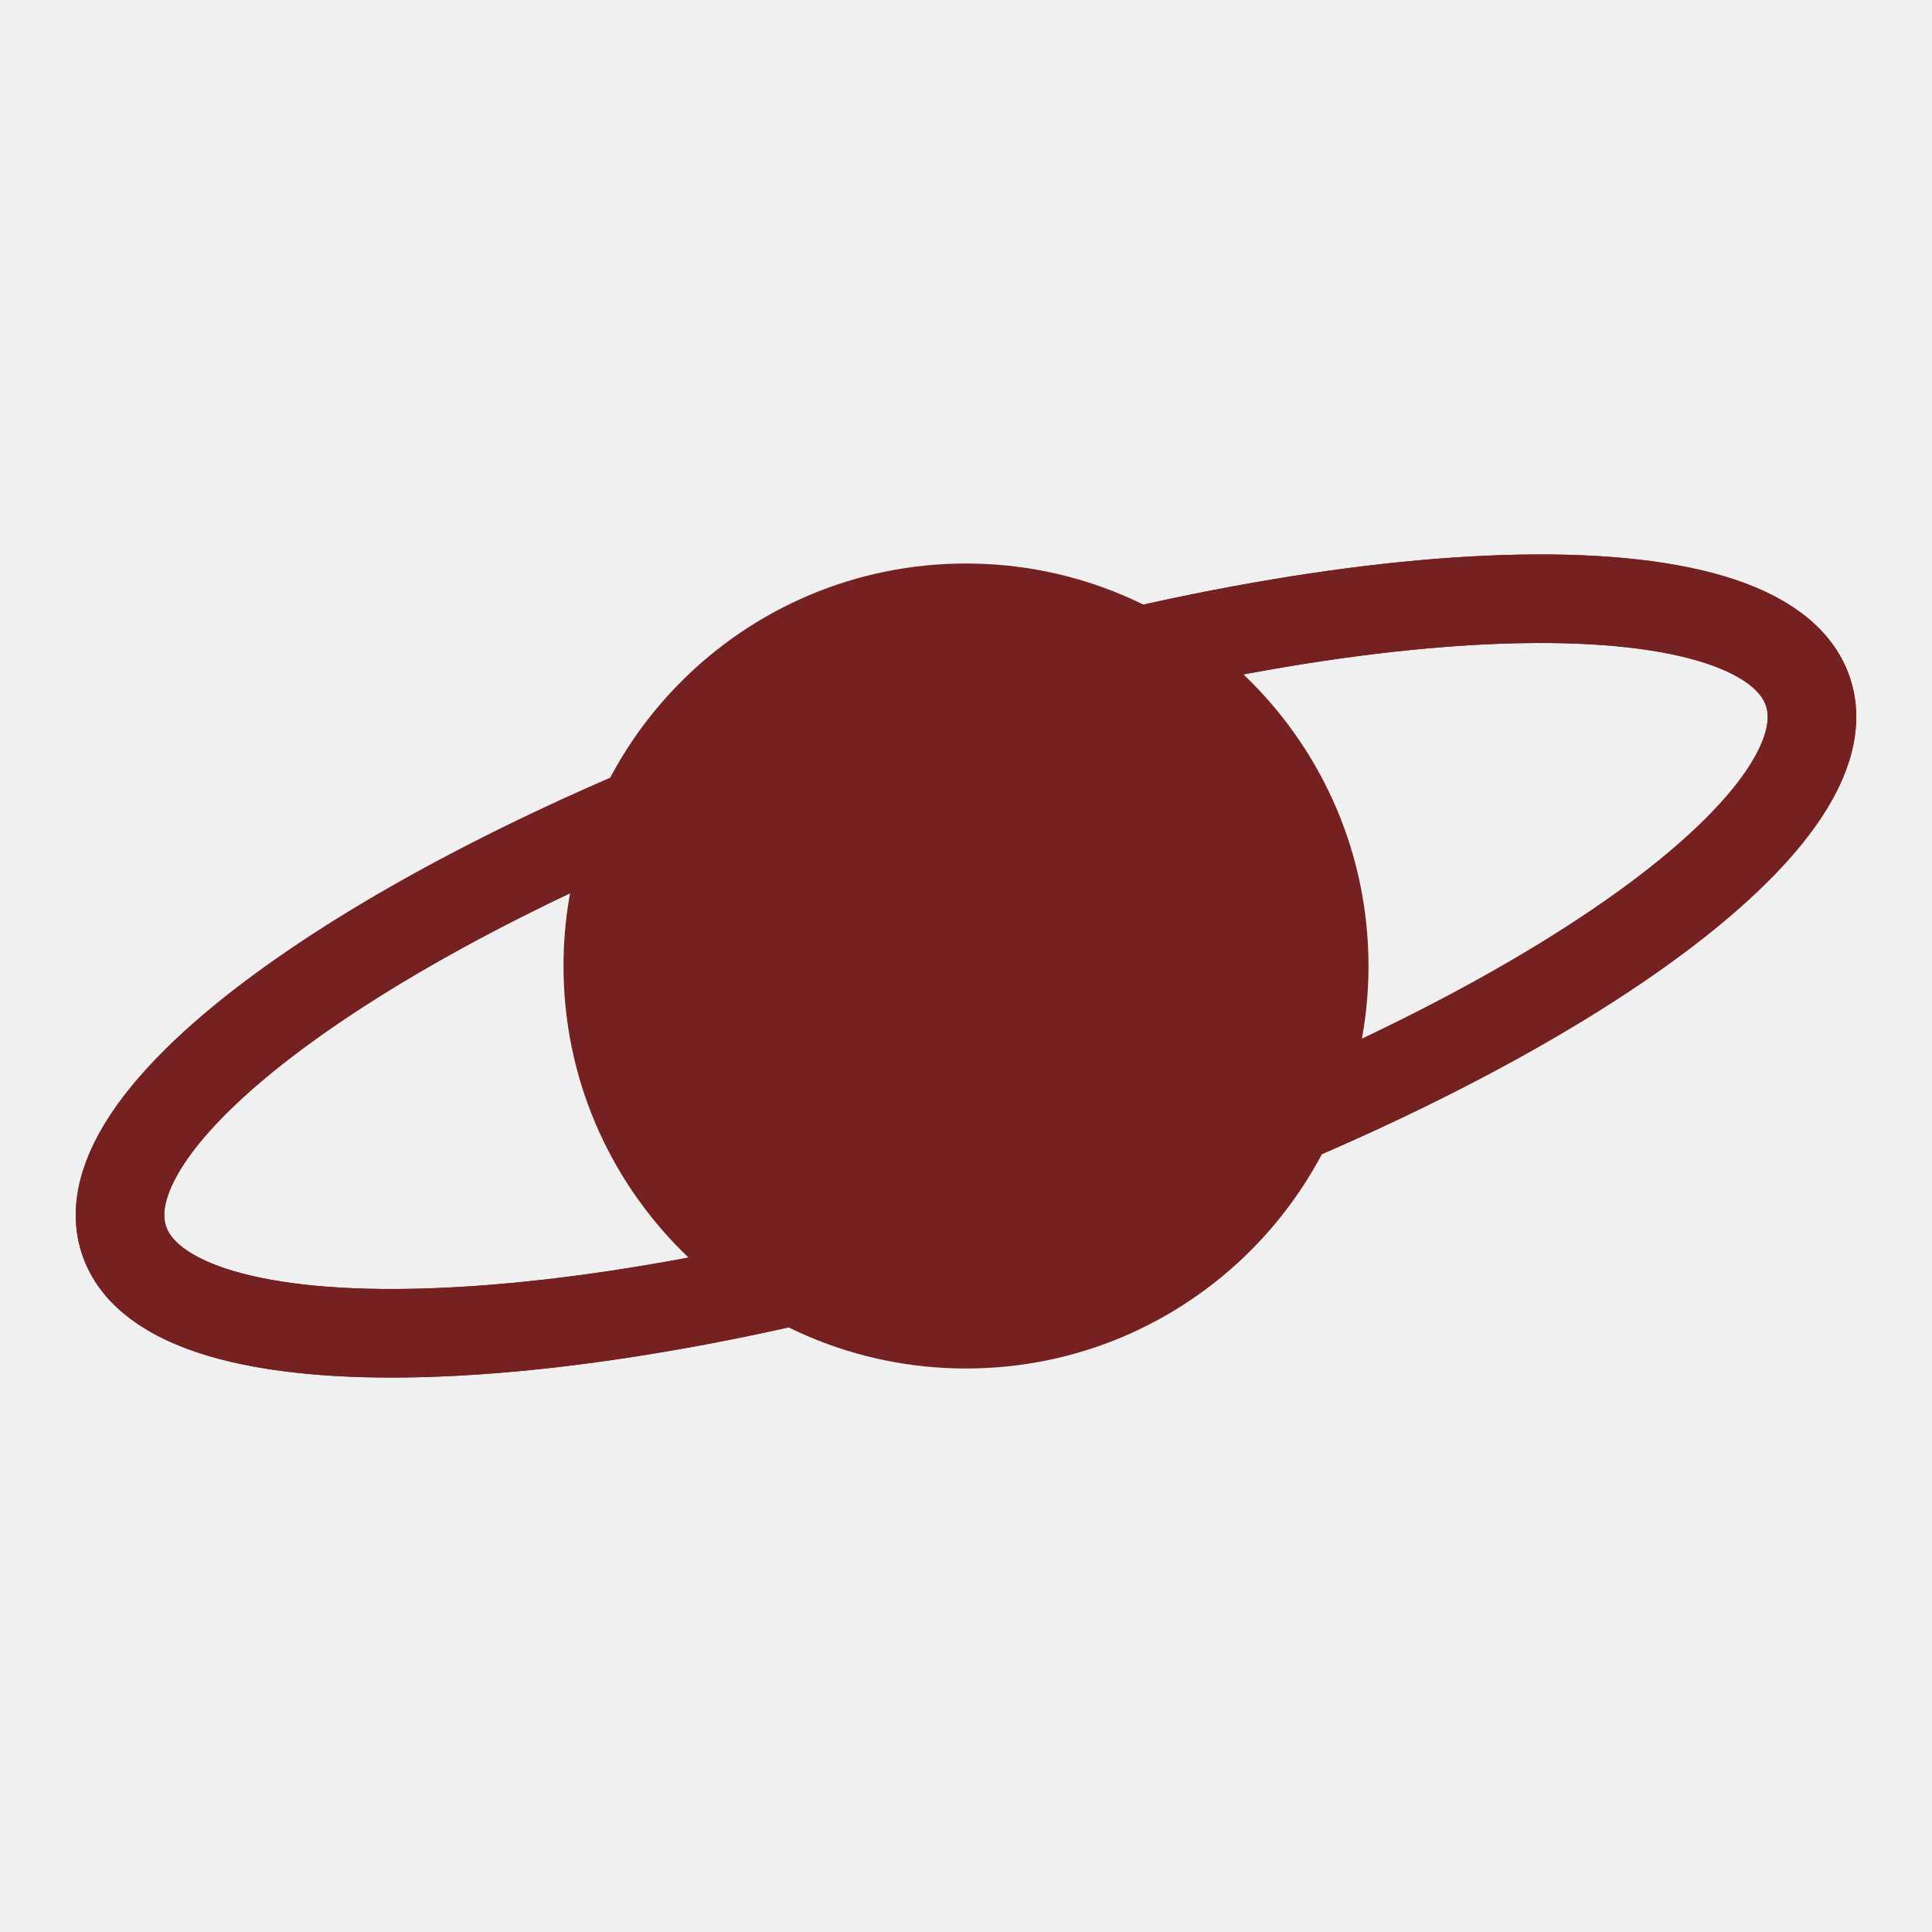
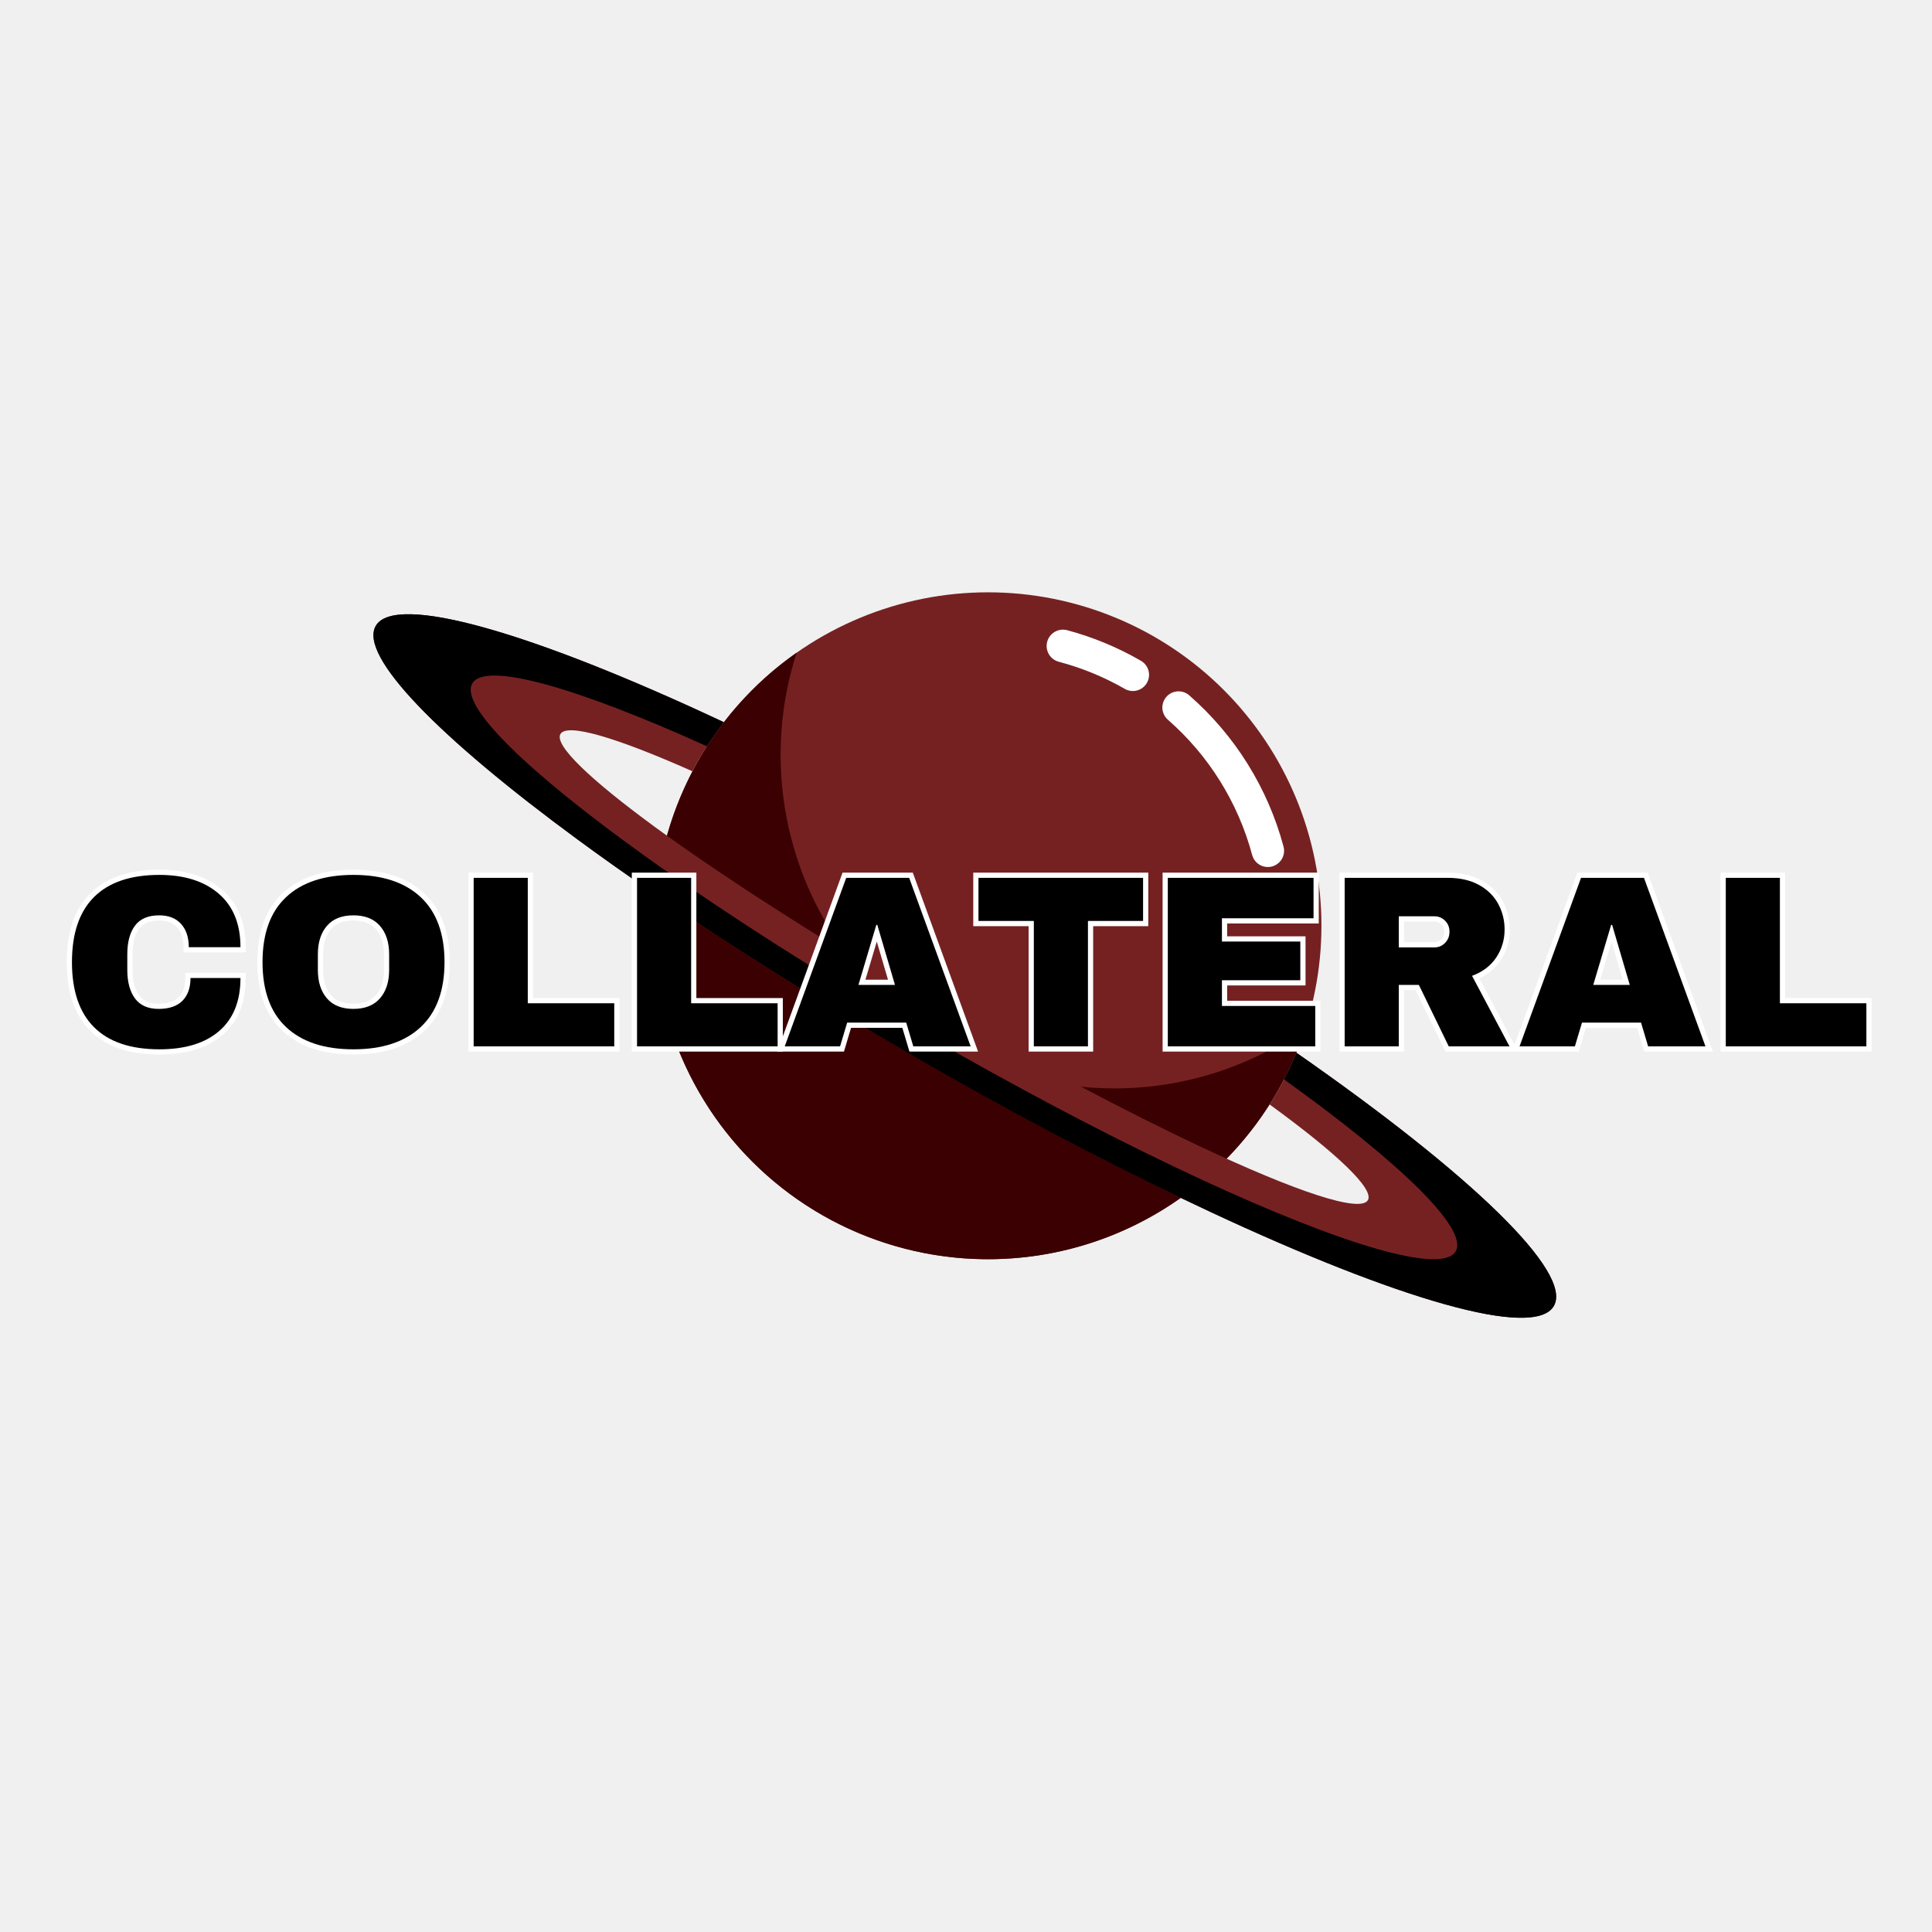
- <svg xmlns="http://www.w3.org/2000/svg" width="24" height="24" viewBox="0 0 24 24" fill="none">
-   <ellipse cx="12" cy="12" rx="11" ry="3.2" transform="rotate(-18 12 12)" stroke="#752122" stroke-width="1.1" fill="none" style="clip-path: polygon(0 0, 100% 0, 100% 50%, 0 50%);" />
-   <circle cx="12" cy="12" r="5" fill="#752122" />
-   <ellipse cx="12" cy="12" rx="11" ry="3.2" transform="rotate(-18 12 12)" stroke="#752122" stroke-width="1.1" fill="none" style="clip-path: polygon(0 50%, 100% 50%, 100% 100%, 0 100%);" />
+ <svg xmlns="http://www.w3.org/2000/svg" width="2000" zoomAndPan="magnify" viewBox="0 0 1500 1500" height="2000" preserveAspectRatio="xMidYMid meet" version="1.0">
+   <defs>
+     <g />
+     <clipPath id="e529104aa6">
+       <path d="M 508 459.336 L 1026 459.336 L 1026 978 L 508 978 Z M 508 459.336 " clip-rule="nonzero" />
+     </clipPath>
+     <clipPath id="eaea244186">
+       <rect x="0" width="1408" y="0" height="209" />
+     </clipPath>
+   </defs>
+   <g clip-path="url(#e529104aa6)">
+     <path fill="#752122" d="M 767.051 459.871 C 771.289 459.871 775.523 459.977 779.754 460.184 C 783.984 460.391 788.211 460.703 792.426 461.117 C 796.645 461.531 800.848 462.051 805.039 462.672 C 809.23 463.293 813.402 464.016 817.559 464.844 C 821.715 465.668 825.848 466.598 829.957 467.625 C 834.066 468.656 838.148 469.785 842.203 471.012 C 846.258 472.242 850.281 473.57 854.27 475 C 858.258 476.426 862.211 477.949 866.125 479.57 C 870.039 481.191 873.91 482.906 877.742 484.719 C 881.57 486.531 885.355 488.434 889.094 490.43 C 892.828 492.426 896.516 494.516 900.148 496.691 C 903.781 498.871 907.363 501.137 910.883 503.488 C 914.406 505.844 917.871 508.281 921.273 510.805 C 924.676 513.328 928.016 515.934 931.293 518.621 C 934.566 521.309 937.773 524.078 940.914 526.922 C 944.055 529.766 947.121 532.688 950.117 535.684 C 953.113 538.68 956.035 541.746 958.879 544.887 C 961.727 548.023 964.492 551.23 967.18 554.508 C 969.871 557.781 972.477 561.121 975 564.523 C 977.523 567.926 979.961 571.387 982.316 574.91 C 984.672 578.434 986.938 582.012 989.117 585.645 C 991.293 589.281 993.383 592.965 995.379 596.703 C 997.379 600.438 999.281 604.223 1001.094 608.051 C 1002.906 611.883 1004.621 615.754 1006.242 619.668 C 1007.867 623.582 1009.391 627.535 1010.816 631.523 C 1012.246 635.512 1013.574 639.535 1014.805 643.59 C 1016.035 647.641 1017.164 651.723 1018.195 655.836 C 1019.223 659.945 1020.152 664.078 1020.98 668.23 C 1021.805 672.387 1022.531 676.562 1023.152 680.75 C 1023.773 684.941 1024.293 689.145 1024.711 693.363 C 1025.125 697.578 1025.438 701.805 1025.645 706.035 C 1025.852 710.266 1025.957 714.5 1025.957 718.738 C 1025.957 722.977 1025.855 727.211 1025.645 731.441 C 1025.438 735.672 1025.129 739.898 1024.711 744.113 C 1024.297 748.328 1023.777 752.535 1023.156 756.727 C 1022.535 760.914 1021.812 765.09 1020.984 769.246 C 1020.16 773.398 1019.23 777.531 1018.203 781.645 C 1017.172 785.754 1016.043 789.836 1014.812 793.891 C 1013.586 797.945 1012.258 801.965 1010.828 805.957 C 1009.402 809.945 1007.879 813.898 1006.258 817.812 C 1004.637 821.727 1002.918 825.598 1001.109 829.43 C 999.297 833.258 997.391 837.043 995.395 840.777 C 993.398 844.516 991.312 848.199 989.133 851.836 C 986.953 855.469 984.688 859.047 982.336 862.57 C 979.98 866.094 977.543 869.555 975.02 872.961 C 972.496 876.363 969.891 879.703 967.203 882.977 C 964.516 886.254 961.746 889.461 958.902 892.598 C 956.059 895.738 953.137 898.809 950.141 901.805 C 947.145 904.801 944.078 907.719 940.938 910.566 C 937.801 913.41 934.594 916.176 931.316 918.867 C 928.043 921.555 924.703 924.16 921.301 926.684 C 917.898 929.207 914.434 931.648 910.91 934 C 907.391 936.355 903.812 938.621 900.176 940.801 C 896.543 942.977 892.859 945.066 889.121 947.062 C 885.383 949.059 881.602 950.965 877.77 952.777 C 873.941 954.59 870.07 956.305 866.156 957.926 C 862.242 959.547 858.289 961.07 854.301 962.5 C 850.309 963.926 846.289 965.258 842.234 966.484 C 838.18 967.715 834.098 968.848 829.988 969.875 C 825.879 970.906 821.746 971.832 817.59 972.66 C 813.434 973.488 809.262 974.211 805.07 974.832 C 800.879 975.453 796.676 975.973 792.457 976.391 C 788.242 976.805 784.02 977.117 779.785 977.324 C 775.555 977.531 771.32 977.637 767.082 977.637 C 762.848 977.637 758.613 977.531 754.379 977.324 C 750.148 977.117 745.926 976.805 741.707 976.391 C 737.492 975.977 733.289 975.457 729.098 974.836 C 724.906 974.215 720.734 973.488 716.578 972.664 C 712.422 971.836 708.289 970.91 704.18 969.879 C 700.07 968.852 695.988 967.719 691.934 966.492 C 687.879 965.262 683.855 963.934 679.867 962.504 C 675.879 961.078 671.926 959.555 668.012 957.934 C 664.098 956.312 660.227 954.594 656.395 952.785 C 652.562 950.973 648.781 949.066 645.043 947.07 C 641.309 945.074 637.621 942.984 633.988 940.809 C 630.355 938.629 626.777 936.363 623.254 934.008 C 619.73 931.656 616.266 929.219 612.863 926.691 C 609.461 924.168 606.121 921.562 602.848 918.875 C 599.57 916.188 596.363 913.422 593.223 910.574 C 590.086 907.73 587.016 904.809 584.02 901.812 C 581.023 898.82 578.105 895.75 575.258 892.613 C 572.414 889.473 569.648 886.266 566.961 882.988 C 564.27 879.715 561.664 876.375 559.141 872.973 C 556.617 869.57 554.18 866.105 551.824 862.586 C 549.473 859.062 547.203 855.484 545.027 851.848 C 542.848 848.215 540.762 844.527 538.762 840.793 C 536.766 837.055 534.863 833.273 533.051 829.441 C 531.238 825.613 529.523 821.742 527.902 817.824 C 526.277 813.91 524.754 809.961 523.328 805.973 C 521.898 801.98 520.57 797.961 519.34 793.906 C 518.113 789.852 516.98 785.77 515.953 781.66 C 514.922 777.551 513.996 773.418 513.168 769.262 C 512.34 765.105 511.617 760.934 510.996 756.742 C 510.375 752.551 509.855 748.348 509.441 744.129 C 509.023 739.914 508.715 735.688 508.504 731.457 C 508.297 727.227 508.195 722.992 508.195 718.754 C 508.195 714.52 508.297 710.285 508.504 706.051 C 508.715 701.82 509.023 697.598 509.441 693.383 C 509.855 689.164 510.375 684.961 510.996 680.77 C 511.617 676.582 512.34 672.406 513.168 668.254 C 513.992 664.098 514.922 659.965 515.949 655.855 C 516.98 651.746 518.109 647.664 519.34 643.609 C 520.57 639.555 521.898 635.535 523.324 631.543 C 524.754 627.555 526.277 623.605 527.898 619.691 C 529.52 615.777 531.234 611.902 533.047 608.074 C 534.855 604.246 536.762 600.461 538.758 596.727 C 540.754 592.988 542.844 589.305 545.02 585.668 C 547.199 582.035 549.465 578.457 551.816 574.934 C 554.172 571.414 556.609 567.949 559.133 564.547 C 561.656 561.145 564.262 557.805 566.949 554.531 C 569.637 551.254 572.402 548.047 575.25 544.91 C 578.094 541.77 581.016 538.703 584.008 535.707 C 587.004 532.711 590.074 529.789 593.211 526.945 C 596.352 524.098 599.559 521.332 602.832 518.645 C 606.105 515.957 609.445 513.352 612.848 510.828 C 616.25 508.305 619.715 505.863 623.234 503.512 C 626.758 501.156 630.336 498.891 633.969 496.711 C 637.602 494.535 641.289 492.445 645.023 490.449 C 648.762 488.453 652.543 486.547 656.375 484.734 C 660.203 482.926 664.074 481.207 667.988 479.586 C 671.902 477.965 675.855 476.441 679.844 475.012 C 683.832 473.586 687.852 472.258 691.906 471.027 C 695.961 469.797 700.043 468.664 704.152 467.637 C 708.262 466.605 712.395 465.68 716.551 464.852 C 720.703 464.023 724.879 463.301 729.066 462.68 C 733.258 462.055 737.461 461.535 741.68 461.121 C 745.895 460.707 750.117 460.395 754.348 460.188 C 758.582 459.977 762.816 459.871 767.051 459.871 Z M 767.051 459.871 " fill-opacity="1" fill-rule="nonzero" />
+   </g>
+   <path fill="#3b0001" d="M 1013.535 798.148 C 1011.965 803.012 1010.258 807.824 1008.402 812.59 C 1006.551 817.352 1004.559 822.059 1002.43 826.703 C 1000.297 831.352 998.031 835.93 995.629 840.441 C 993.227 844.953 990.691 849.387 988.027 853.75 C 985.363 858.109 982.57 862.391 979.652 866.586 C 976.734 870.781 973.691 874.887 970.531 878.902 C 967.371 882.922 964.094 886.84 960.699 890.66 C 957.305 894.484 953.801 898.203 950.188 901.816 C 946.574 905.43 942.855 908.934 939.035 912.328 C 935.211 915.723 931.293 919 927.277 922.164 C 923.262 925.324 919.156 928.367 914.961 931.285 C 910.766 934.203 906.484 936.996 902.125 939.66 C 897.766 942.328 893.328 944.863 888.816 947.266 C 884.305 949.668 879.727 951.934 875.082 954.066 C 870.438 956.199 865.73 958.191 860.969 960.043 C 856.203 961.898 851.391 963.609 846.523 965.176 C 841.66 966.742 836.754 968.168 831.805 969.445 C 826.855 970.723 821.871 971.852 816.855 972.832 C 811.84 973.816 806.801 974.648 801.734 975.332 C 796.668 976.016 791.59 976.547 786.492 976.93 C 781.395 977.312 776.289 977.547 771.18 977.625 C 766.07 977.707 760.961 977.637 755.855 977.414 C 750.746 977.191 745.652 976.82 740.566 976.297 C 735.484 975.773 730.418 975.098 725.375 974.273 C 720.332 973.449 715.316 972.477 710.328 971.355 C 705.34 970.238 700.391 968.969 695.48 967.555 C 690.566 966.141 685.703 964.582 680.883 962.883 C 676.062 961.18 671.297 959.336 666.586 957.352 C 661.879 955.367 657.23 953.246 652.645 950.984 C 648.059 948.727 643.547 946.332 639.105 943.805 C 634.66 941.277 630.297 938.621 626.012 935.836 C 621.727 933.051 617.527 930.141 613.414 927.109 C 609.301 924.074 605.277 920.922 601.352 917.648 C 597.426 914.375 593.602 910.992 589.875 907.492 C 586.148 903.992 582.527 900.387 579.016 896.676 C 575.504 892.961 572.105 889.148 568.816 885.234 C 565.531 881.32 562.363 877.309 559.312 873.207 C 556.266 869.105 553.34 864.918 550.539 860.641 C 547.738 856.367 545.062 852.012 542.52 847.578 C 539.977 843.145 537.566 838.641 535.293 834.062 C 533.016 829.488 530.875 824.848 528.875 820.145 C 526.871 815.441 525.012 810.684 523.293 805.871 C 521.57 801.059 519.996 796.195 518.562 791.289 C 517.133 786.383 515.848 781.441 514.707 776.457 C 513.566 771.473 512.578 766.461 511.734 761.422 C 510.895 756.379 510.199 751.316 509.656 746.234 C 509.113 741.152 508.723 736.059 508.484 730.953 C 508.242 725.848 508.152 720.738 508.215 715.629 C 508.273 710.516 508.488 705.414 508.852 700.316 C 509.215 695.215 509.73 690.133 510.395 685.066 C 511.062 679.996 511.875 674.953 512.84 669.934 C 513.801 664.914 514.914 659.93 516.172 654.973 C 517.434 650.02 518.836 645.109 520.387 640.238 C 521.938 635.367 523.629 630.547 525.465 625.777 C 527.301 621.008 529.277 616.293 531.391 611.641 C 533.504 606.988 535.754 602.402 538.141 597.879 C 540.527 593.359 543.047 588.914 545.695 584.543 C 548.344 580.172 551.121 575.883 554.023 571.68 C 556.93 567.473 559.953 563.355 563.102 559.328 C 566.25 555.301 569.512 551.367 572.891 547.535 C 576.273 543.699 579.762 539.969 583.363 536.344 C 586.965 532.715 590.672 529.199 594.48 525.789 C 598.289 522.383 602.195 519.09 606.199 515.914 C 610.203 512.738 614.301 509.684 618.484 506.75 C 616.93 511.582 615.523 516.457 614.254 521.375 C 612.988 526.289 611.867 531.238 610.891 536.223 C 609.918 541.207 609.09 546.211 608.406 551.242 C 607.727 556.273 607.191 561.32 606.809 566.383 C 606.426 571.445 606.188 576.516 606.102 581.594 C 606.016 586.668 606.078 591.742 606.293 596.816 C 606.504 601.891 606.863 606.949 607.375 612.004 C 607.883 617.055 608.543 622.086 609.348 627.098 C 610.152 632.113 611.105 637.098 612.203 642.055 C 613.305 647.012 614.547 651.93 615.934 656.812 C 617.324 661.699 618.855 666.535 620.527 671.332 C 622.199 676.125 624.012 680.863 625.961 685.551 C 627.914 690.238 630 694.863 632.227 699.43 C 634.449 703.992 636.805 708.488 639.293 712.914 C 641.777 717.34 644.395 721.691 647.137 725.961 C 649.883 730.234 652.75 734.422 655.738 738.523 C 658.727 742.629 661.836 746.641 665.062 750.562 C 668.285 754.484 671.625 758.305 675.074 762.031 C 678.527 765.754 682.082 769.375 685.746 772.891 C 689.41 776.406 693.172 779.809 697.035 783.105 C 700.898 786.398 704.855 789.574 708.906 792.637 C 712.957 795.699 717.094 798.637 721.316 801.457 C 725.539 804.273 729.844 806.965 734.227 809.531 C 738.605 812.098 743.059 814.531 747.582 816.832 C 752.109 819.137 756.695 821.305 761.348 823.34 C 766 825.371 770.711 827.266 775.473 829.023 C 780.234 830.781 785.047 832.395 789.906 833.871 C 794.766 835.344 799.66 836.672 804.598 837.859 C 809.535 839.043 814.504 840.086 819.5 840.977 C 824.5 841.871 829.52 842.617 834.559 843.215 C 839.602 843.816 844.656 844.266 849.727 844.566 C 854.793 844.867 859.867 845.02 864.945 845.023 C 871.543 845.035 878.133 844.793 884.711 844.297 C 891.293 843.805 897.844 843.055 904.367 842.059 C 910.887 841.059 917.363 839.812 923.789 838.316 C 930.215 836.82 936.578 835.078 942.871 833.094 C 949.164 831.109 955.371 828.883 961.492 826.422 C 967.613 823.961 973.633 821.266 979.547 818.34 C 985.461 815.414 991.254 812.266 996.93 808.898 C 1002.602 805.527 1008.137 801.941 1013.535 798.145 Z M 1013.535 798.148 " fill-opacity="1" fill-rule="nonzero" />
+   <path fill="#752122" d="M 508.023 641.738 C 458.23 605.203 430.148 578.52 435.125 569.895 C 440.098 561.27 477.516 572.102 537.598 598.809 C 544.652 585.398 552.82 572.707 562.102 560.73 C 411.992 490.281 306.551 460.289 291.727 485.945 C 278.324 509.199 341.004 572.836 448.305 651.688 C 518.828 703.512 608.633 761.953 708.781 819.711 C 790.746 867.027 869.551 908.145 939.41 940.781 C 1084.816 1008.758 1191.309 1040.023 1206.379 1014 C 1221.449 987.977 1142.105 911.723 1006.551 817.355 C 1000.777 831.344 993.836 844.723 985.723 857.496 C 1038.48 895.891 1067 923.141 1062.027 931.789 C 1056.145 941.934 1005.84 924.977 931.812 890.133 C 875.234 863.547 804.836 826.422 729.855 783.223 C 640.344 731.52 561.613 680.969 508.023 641.738 Z M 508.023 641.738 " fill-opacity="1" fill-rule="nonzero" />
+   <path fill="#000000" d="M 366.66 530.664 C 376.461 513.512 446.148 532.941 548.871 579.402 C 550.145 577.418 551.32 575.457 552.742 573.52 C 555.699 569.145 558.777 564.879 561.98 560.73 C 411.969 490.281 306.551 460.289 291.727 485.945 C 278.324 509.199 341.004 572.836 448.305 651.688 C 467.297 665.703 487.66 680.039 509.223 694.789 C 568.031 734.852 635.59 777.418 708.781 819.758 C 781.973 862.102 852.715 899.371 916.77 930.027 C 924.414 933.699 931.961 937.277 939.41 940.758 C 1084.816 1008.758 1191.309 1040.023 1206.379 1014 C 1221.449 987.977 1142.105 911.723 1006.551 817.355 C 1003.625 824.414 1000.418 831.309 996.922 838.039 C 1088.27 903.609 1140.121 954.332 1130.219 971.484 C 1119.707 989.691 1042.645 966.586 934.312 916.5 C 926.473 912.871 918.484 909.117 910.348 905.227 C 852.324 877.488 786.68 842.867 718.238 803.367 C 640.246 758.328 569.551 713.242 512.262 672.836 C 508.168 669.941 504.125 667.074 500.18 664.234 C 410.008 599.543 356.59 548.086 366.66 530.664 Z M 366.66 530.664 " fill-opacity="1" fill-rule="nonzero" />
+   <path fill="#ffffff" d="M 822.039 513.781 C 821.234 513.566 820.457 513.277 819.707 512.914 C 818.961 512.547 818.254 512.113 817.594 511.605 C 816.93 511.102 816.324 510.539 815.773 509.914 C 815.223 509.289 814.738 508.617 814.32 507.898 C 813.902 507.18 813.559 506.426 813.289 505.637 C 813.02 504.848 812.828 504.043 812.715 503.219 C 812.605 502.395 812.574 501.566 812.629 500.734 C 812.68 499.902 812.812 499.086 813.027 498.281 C 813.238 497.477 813.527 496.699 813.895 495.953 C 814.262 495.203 814.695 494.5 815.203 493.84 C 815.707 493.176 816.273 492.57 816.898 492.02 C 817.52 491.469 818.191 490.984 818.914 490.566 C 819.633 490.148 820.387 489.805 821.176 489.535 C 821.961 489.266 822.77 489.074 823.594 488.965 C 824.418 488.855 825.246 488.824 826.078 488.879 C 826.91 488.93 827.727 489.062 828.531 489.277 C 848.66 494.684 867.746 502.598 885.797 513.02 C 886.512 513.434 887.184 513.91 887.805 514.449 C 888.43 514.992 888.992 515.594 889.496 516.246 C 890.004 516.898 890.438 517.598 890.805 518.336 C 891.176 519.078 891.465 519.844 891.684 520.641 C 891.898 521.438 892.035 522.25 892.09 523.074 C 892.148 523.898 892.121 524.719 892.016 525.539 C 891.91 526.359 891.727 527.16 891.461 527.941 C 891.199 528.727 890.863 529.477 890.449 530.191 C 890.039 530.91 889.562 531.578 889.02 532.199 C 888.477 532.824 887.875 533.387 887.223 533.891 C 886.566 534.395 885.871 534.832 885.129 535.195 C 884.391 535.562 883.621 535.855 882.824 536.07 C 882.027 536.285 881.215 536.422 880.391 536.477 C 879.566 536.531 878.746 536.508 877.926 536.398 C 877.105 536.293 876.305 536.109 875.523 535.844 C 874.738 535.578 873.992 535.242 873.273 534.828 C 857.117 525.566 840.039 518.551 822.039 513.781 Z M 822.039 513.781 " fill-opacity="1" fill-rule="nonzero" />
+   <path fill="#ffffff" d="M 906.746 558.793 C 906.125 558.25 905.562 557.652 905.059 556.996 C 904.555 556.34 904.121 555.645 903.754 554.902 C 903.387 554.164 903.098 553.395 902.879 552.598 C 902.664 551.801 902.531 550.988 902.477 550.164 C 902.422 549.34 902.445 548.52 902.555 547.699 C 902.66 546.879 902.844 546.078 903.109 545.297 C 903.375 544.512 903.711 543.766 904.125 543.047 C 904.535 542.332 905.016 541.664 905.559 541.043 C 906.102 540.418 906.703 539.855 907.355 539.352 C 908.012 538.848 908.707 538.414 909.449 538.047 C 910.188 537.68 910.957 537.391 911.754 537.176 C 912.555 536.961 913.363 536.824 914.188 536.77 C 915.012 536.715 915.836 536.742 916.652 536.848 C 917.473 536.953 918.273 537.141 919.055 537.402 C 919.84 537.668 920.59 538.008 921.305 538.418 C 922.02 538.832 922.688 539.309 923.312 539.852 C 932.145 547.562 940.359 555.883 947.961 564.809 C 955.562 573.734 962.465 583.172 968.668 593.121 C 974.871 603.074 980.305 613.426 984.973 624.18 C 989.645 634.934 993.496 645.973 996.527 657.301 C 996.742 658.098 996.875 658.91 996.93 659.738 C 996.98 660.562 996.953 661.387 996.844 662.207 C 996.734 663.027 996.547 663.828 996.281 664.613 C 996.012 665.395 995.672 666.145 995.258 666.863 C 994.844 667.578 994.363 668.246 993.816 668.867 C 993.27 669.488 992.668 670.051 992.012 670.555 C 991.352 671.059 990.652 671.492 989.91 671.855 C 989.168 672.223 988.395 672.512 987.598 672.723 C 986.797 672.938 985.984 673.07 985.16 673.125 C 984.332 673.176 983.508 673.148 982.688 673.039 C 981.867 672.93 981.066 672.742 980.285 672.477 C 979.5 672.207 978.75 671.867 978.035 671.453 C 977.32 671.039 976.648 670.559 976.027 670.012 C 975.406 669.465 974.844 668.863 974.34 668.207 C 973.84 667.547 973.402 666.848 973.039 666.105 C 972.676 665.363 972.387 664.594 972.172 663.793 C 969.453 653.672 966.008 643.805 961.832 634.195 C 957.656 624.582 952.797 615.328 947.254 606.434 C 941.715 597.543 935.547 589.102 928.762 581.121 C 921.973 573.137 914.633 565.695 906.746 558.793 Z M 906.746 558.793 " fill-opacity="1" fill-rule="nonzero" />
+   <g transform="matrix(1, 0, 0, 1, 47, 645)">
+     <g clip-path="url(#eaea244186)">
+       <g fill="#ffffff" fill-opacity="1">
+         <g transform="translate(0.306295, 167.3994)">
+           <g>
+             <path d="M 76.449 -137.16 C 96.844 -137.16 113.062 -131.984 125.105 -121.637 C 137.324 -111.129 143.438 -96.258 143.438 -77.02 L 143.438 -72.977 L 95.227 -72.977 L 95.227 -77.02 C 95.227 -83.59 93.578 -88.711 90.273 -92.383 C 87.082 -95.926 82.41 -97.699 76.258 -97.699 C 69.109 -97.699 63.945 -95.574 60.758 -91.328 C 57.305 -86.723 55.578 -80.113 55.578 -71.504 L 55.578 -59.332 C 55.578 -50.84 57.309 -44.258 60.773 -39.586 C 63.957 -35.285 68.992 -33.137 75.879 -33.137 C 82.875 -33.137 88.07 -34.836 91.465 -38.23 C 94.859 -41.625 96.559 -46.566 96.559 -53.059 L 96.559 -57.098 L 143.438 -57.098 L 143.438 -53.059 C 143.438 -33.953 137.488 -19.242 125.594 -8.926 C 113.867 1.238 97.484 6.324 76.449 6.324 C 53.023 6.324 35.18 0.227 22.918 -11.969 C 10.648 -24.168 4.516 -41.984 4.516 -65.418 C 4.516 -88.852 10.648 -106.668 22.918 -118.867 C 35.18 -131.062 53.023 -137.16 76.449 -137.16 Z M 76.449 -129.078 C 55.246 -129.078 39.305 -123.766 28.617 -113.137 C 17.938 -102.52 12.598 -86.613 12.598 -65.418 C 12.598 -44.227 17.938 -28.32 28.617 -17.699 C 39.305 -7.074 55.246 -1.758 76.449 -1.758 C 95.473 -1.758 110.09 -6.184 120.297 -15.035 C 130.336 -23.738 135.352 -36.41 135.352 -53.059 L 139.395 -53.059 L 139.395 -49.016 L 100.602 -49.016 L 100.602 -53.059 L 104.641 -53.059 C 104.641 -44.336 102.156 -37.488 97.184 -32.516 C 92.211 -27.543 85.109 -25.055 75.879 -25.055 C 66.281 -25.055 59.082 -28.293 54.281 -34.773 C 49.758 -40.875 47.496 -49.062 47.496 -59.332 L 47.496 -71.504 C 47.496 -81.91 49.762 -90.137 54.293 -96.18 C 59.094 -102.582 66.418 -105.781 76.258 -105.781 C 84.812 -105.781 91.484 -103.117 96.281 -97.789 C 100.969 -92.582 103.309 -85.66 103.309 -77.02 L 99.27 -77.02 L 99.27 -81.059 L 139.395 -81.059 L 139.395 -77.02 L 135.352 -77.02 C 135.352 -93.785 130.18 -106.613 119.836 -115.508 C 109.309 -124.555 94.848 -129.078 76.449 -129.078 Z M 76.449 -129.078 " />
+           </g>
+         </g>
+       </g>
+       <g fill="#ffffff" fill-opacity="1">
+         <g transform="translate(148.2584, 167.3994)">
+           <g>
+             <path d="M 79.109 -137.16 C 102.742 -137.16 121.098 -131.027 134.172 -118.762 C 147.32 -106.426 153.895 -88.645 153.895 -65.418 C 153.895 -42.191 147.32 -24.41 134.172 -12.074 C 121.098 0.191 102.742 6.324 79.109 6.324 C 55.477 6.324 37.156 0.223 24.145 -11.98 C 11.059 -24.254 4.516 -42.066 4.516 -65.418 C 4.516 -88.773 11.059 -106.586 24.145 -118.855 C 37.156 -131.059 55.477 -137.16 79.109 -137.16 Z M 79.109 -129.078 C 57.609 -129.078 41.129 -123.707 29.672 -112.961 C 18.289 -102.285 12.598 -86.438 12.598 -65.418 C 12.598 -44.398 18.289 -28.551 29.672 -17.875 C 41.129 -7.133 57.609 -1.758 79.109 -1.758 C 100.613 -1.758 117.121 -7.164 128.641 -17.973 C 140.09 -28.711 145.812 -44.523 145.812 -65.418 C 145.812 -86.312 140.09 -102.129 128.641 -112.867 C 117.121 -123.672 100.613 -129.078 79.109 -129.078 Z M 79.109 -97.699 C 71.344 -97.699 65.52 -95.441 61.637 -90.926 C 57.598 -86.234 55.578 -79.758 55.578 -71.504 L 55.578 -59.332 C 55.578 -51.078 57.598 -44.602 61.637 -39.91 C 65.52 -35.395 71.344 -33.137 79.109 -33.137 C 86.887 -33.137 92.75 -35.402 96.699 -39.93 C 100.789 -44.621 102.836 -51.086 102.836 -59.332 L 102.836 -71.504 C 102.836 -79.75 100.789 -86.219 96.699 -90.906 C 92.75 -95.434 86.887 -97.699 79.109 -97.699 Z M 79.109 -105.781 C 89.336 -105.781 97.23 -102.594 102.789 -96.219 C 108.207 -90.008 110.918 -81.77 110.918 -71.504 L 110.918 -59.332 C 110.918 -49.066 108.207 -40.828 102.789 -34.617 C 97.23 -28.242 89.336 -25.055 79.109 -25.055 C 68.875 -25.055 61.008 -28.25 55.508 -34.637 C 50.168 -40.848 47.496 -49.078 47.496 -59.332 L 47.496 -71.504 C 47.496 -81.758 50.168 -89.988 55.508 -96.199 C 61.008 -102.59 68.875 -105.781 79.109 -105.781 Z M 79.109 -105.781 " />
+           </g>
+         </g>
+       </g>
+       <g fill="#ffffff" fill-opacity="1">
+         <g transform="translate(306.6698, 167.3994)">
+           <g>
+             <path d="M 14.074 -134.879 L 60.141 -134.879 L 60.141 -33.469 L 56.102 -33.469 L 56.102 -37.512 L 127.27 -37.512 L 127.27 4.043 L 10.031 4.043 L 10.031 -134.879 Z M 14.074 -126.797 L 14.074 -130.836 L 18.113 -130.836 L 18.113 0 L 14.074 0 L 14.074 -4.043 L 123.23 -4.043 L 123.23 0 L 119.188 0 L 119.188 -33.469 L 123.23 -33.469 L 123.23 -29.43 L 52.059 -29.43 L 52.059 -130.836 L 56.102 -130.836 L 56.102 -126.797 Z M 14.074 -126.797 " />
+           </g>
+         </g>
+       </g>
+       <g fill="#ffffff" fill-opacity="1">
+         <g transform="translate(433.513, 167.3994)">
+           <g>
+             <path d="M 14.074 -134.879 L 60.141 -134.879 L 60.141 -33.469 L 56.102 -33.469 L 56.102 -37.512 L 127.27 -37.512 L 127.27 4.043 L 10.031 4.043 L 10.031 -134.879 Z M 14.074 -126.797 L 14.074 -130.836 L 18.113 -130.836 L 18.113 0 L 14.074 0 L 14.074 -4.043 L 123.23 -4.043 L 123.23 0 L 119.188 0 L 119.188 -33.469 L 123.23 -33.469 L 123.23 -29.43 L 52.059 -29.43 L 52.059 -130.836 L 56.102 -130.836 L 56.102 -126.797 Z M 14.074 -126.797 " />
+           </g>
+         </g>
+       </g>
+       <g fill="#ffffff" fill-opacity="1">
+         <g transform="translate(560.3561, 167.3994)">
+           <g>
+             <path d="M 97.867 1.156 L 92.355 -17.289 L 96.227 -18.445 L 96.227 -14.406 L 50.395 -14.406 L 50.395 -18.445 L 54.266 -17.289 L 47.891 4.043 L -3.875 4.043 L 46.809 -134.879 L 101.336 -134.879 L 152.016 4.043 L 98.73 4.043 Z M 105.613 -1.156 L 101.742 0 L 101.742 -4.043 L 146.242 -4.043 L 146.242 0 L 142.445 1.387 L 94.711 -129.453 L 98.508 -130.836 L 98.508 -126.797 L 49.633 -126.797 L 49.633 -130.836 L 53.43 -129.453 L 5.699 1.387 L 1.902 0 L 1.902 -4.043 L 44.879 -4.043 L 44.879 0 L 41.008 -1.156 L 47.387 -22.488 L 99.234 -22.488 Z M 59.145 -51.773 L 87.477 -51.773 L 87.477 -47.734 L 83.602 -46.594 L 69.91 -93.184 L 73.785 -94.324 L 73.785 -90.281 L 73.023 -90.281 L 73.023 -94.324 L 76.898 -93.172 L 63.016 -46.578 L 59.145 -47.734 Z M 53.723 -43.691 L 70.012 -98.367 L 76.809 -98.367 L 92.879 -43.691 Z M 53.723 -43.691 " />
+           </g>
+         </g>
+       </g>
+       <g fill="#ffffff" fill-opacity="1">
+         <g transform="translate(708.3083, 167.3994)">
+           <g>
+             <path d="M 93.422 -97.367 L 93.422 4.043 L 43.312 4.043 L 43.312 -97.367 L 47.352 -97.367 L 47.352 -93.324 L 0.332 -93.324 L 0.332 -134.879 L 136.211 -134.879 L 136.211 -93.324 L 89.379 -93.324 L 89.379 -97.367 Z M 85.34 -101.41 L 132.168 -101.41 L 132.168 -97.367 L 128.125 -97.367 L 128.125 -130.836 L 132.168 -130.836 L 132.168 -126.797 L 4.375 -126.797 L 4.375 -130.836 L 8.414 -130.836 L 8.414 -97.367 L 4.375 -97.367 L 4.375 -101.41 L 51.395 -101.41 L 51.395 0 L 47.352 0 L 47.352 -4.043 L 89.379 -4.043 L 89.379 0 L 85.34 0 Z M 85.34 -101.41 " />
+           </g>
+         </g>
+       </g>
+       <g fill="#ffffff" fill-opacity="1">
+         <g transform="translate(845.6108, 167.3994)">
+           <g>
+             <path d="M 14.074 -134.879 L 131.266 -134.879 L 131.266 -95.418 L 56.102 -95.418 L 56.102 -99.457 L 60.141 -99.457 L 60.141 -81.395 L 56.102 -81.395 L 56.102 -85.434 L 120.996 -85.434 L 120.996 -47.305 L 56.102 -47.305 L 56.102 -51.348 L 60.141 -51.348 L 60.141 -31.379 L 56.102 -31.379 L 56.102 -35.418 L 132.598 -35.418 L 132.598 4.043 L 10.031 4.043 L 10.031 -134.879 Z M 14.074 -126.797 L 14.074 -130.836 L 18.113 -130.836 L 18.113 0 L 14.074 0 L 14.074 -4.043 L 128.555 -4.043 L 128.555 0 L 124.512 0 L 124.512 -31.379 L 128.555 -31.379 L 128.555 -27.336 L 52.059 -27.336 L 52.059 -55.387 L 116.953 -55.387 L 116.953 -51.348 L 112.914 -51.348 L 112.914 -81.395 L 116.953 -81.395 L 116.953 -77.352 L 52.059 -77.352 L 52.059 -103.5 L 127.223 -103.5 L 127.223 -99.457 L 123.184 -99.457 L 123.184 -130.836 L 127.223 -130.836 L 127.223 -126.797 Z M 14.074 -126.797 " />
+           </g>
+         </g>
+       </g>
+       <g fill="#ffffff" fill-opacity="1">
+         <g transform="translate(982.9134, 167.3994)">
+           <g>
+             <path d="M 142.293 -90.711 C 142.293 -81.906 139.914 -73.934 135.148 -66.789 C 130.352 -59.594 123.422 -54.324 114.359 -50.977 L 112.961 -54.77 L 116.531 -56.664 L 148.781 4.043 L 92.367 4.043 L 68.059 -45.965 L 71.695 -47.734 L 71.695 -43.691 L 56.102 -43.691 L 56.102 -47.734 L 60.141 -47.734 L 60.141 4.043 L 10.031 4.043 L 10.031 -134.879 L 94.133 -134.879 C 104.199 -134.879 112.863 -132.91 120.117 -128.969 C 127.473 -124.977 133.02 -119.559 136.762 -112.711 C 140.449 -105.961 142.293 -98.625 142.293 -90.711 Z M 134.211 -90.711 C 134.211 -97.25 132.699 -103.293 129.668 -108.836 C 126.688 -114.289 122.219 -118.633 116.262 -121.867 C 110.207 -125.152 102.832 -126.797 94.133 -126.797 L 14.074 -126.797 L 14.074 -130.836 L 18.113 -130.836 L 18.113 0 L 14.074 0 L 14.074 -4.043 L 56.102 -4.043 L 56.102 0 L 52.059 0 L 52.059 -51.773 L 74.223 -51.773 L 98.531 -1.766 L 94.895 0 L 94.895 -4.043 L 142.059 -4.043 L 142.059 0 L 138.488 1.895 L 107.223 -56.957 L 111.562 -58.559 C 118.98 -61.301 124.602 -65.535 128.426 -71.273 C 132.281 -77.059 134.211 -83.539 134.211 -90.711 Z M 91.426 -89 C 91.426 -91.305 90.676 -93.207 89.184 -94.699 C 87.691 -96.191 85.855 -96.938 83.676 -96.938 L 56.102 -96.938 L 56.102 -100.98 L 60.141 -100.98 L 60.141 -76.828 L 56.102 -76.828 L 56.102 -80.871 L 83.676 -80.871 C 85.832 -80.871 87.656 -81.637 89.145 -83.164 C 90.664 -84.727 91.426 -86.672 91.426 -89 Z M 99.508 -89 C 99.508 -84.48 97.984 -80.66 94.938 -77.527 C 91.863 -74.367 88.109 -72.789 83.676 -72.789 L 52.059 -72.789 L 52.059 -105.02 L 83.676 -105.02 C 88.086 -105.02 91.828 -103.484 94.898 -100.414 C 97.973 -97.344 99.508 -93.539 99.508 -89 Z M 99.508 -89 " />
+           </g>
+         </g>
+       </g>
+       <g fill="#ffffff" fill-opacity="1">
+         <g transform="translate(1130.865, 167.3994)">
+           <g>
+             <path d="M 97.867 1.156 L 92.355 -17.289 L 96.227 -18.445 L 96.227 -14.406 L 50.395 -14.406 L 50.395 -18.445 L 54.266 -17.289 L 47.891 4.043 L -3.875 4.043 L 46.809 -134.879 L 101.336 -134.879 L 152.016 4.043 L 98.73 4.043 Z M 105.613 -1.156 L 101.742 0 L 101.742 -4.043 L 146.242 -4.043 L 146.242 0 L 142.445 1.387 L 94.711 -129.453 L 98.508 -130.836 L 98.508 -126.797 L 49.633 -126.797 L 49.633 -130.836 L 53.43 -129.453 L 5.699 1.387 L 1.902 0 L 1.902 -4.043 L 44.879 -4.043 L 44.879 0 L 41.008 -1.156 L 47.387 -22.488 L 99.234 -22.488 Z M 59.145 -51.773 L 87.477 -51.773 L 87.477 -47.734 L 83.602 -46.594 L 69.91 -93.184 L 73.785 -94.324 L 73.785 -90.281 L 73.023 -90.281 L 73.023 -94.324 L 76.898 -93.172 L 63.016 -46.578 L 59.145 -47.734 Z M 53.723 -43.691 L 70.012 -98.367 L 76.809 -98.367 L 92.879 -43.691 Z M 53.723 -43.691 " />
+           </g>
+         </g>
+       </g>
+       <g fill="#ffffff" fill-opacity="1">
+         <g transform="translate(1278.818, 167.3994)">
+           <g>
+             <path d="M 14.074 -134.879 L 60.141 -134.879 L 60.141 -33.469 L 56.102 -33.469 L 56.102 -37.512 L 127.27 -37.512 L 127.27 4.043 L 10.031 4.043 L 10.031 -134.879 Z M 14.074 -126.797 L 14.074 -130.836 L 18.113 -130.836 L 18.113 0 L 14.074 0 L 14.074 -4.043 L 123.23 -4.043 L 123.23 0 L 119.188 0 L 119.188 -33.469 L 123.23 -33.469 L 123.23 -29.43 L 52.059 -29.43 L 52.059 -130.836 L 56.102 -130.836 L 56.102 -126.797 Z M 14.074 -126.797 " />
+           </g>
+         </g>
+       </g>
+       <g fill="#000000" fill-opacity="1">
+         <g transform="translate(0.306295, 167.3994)">
+           <g>
+             <path d="M 76.453 -133.125 C 95.848 -133.125 111.188 -128.273 122.469 -118.578 C 133.75 -108.879 139.391 -95.023 139.391 -77.016 L 99.266 -77.016 C 99.266 -84.629 97.266 -90.648 93.266 -95.078 C 89.273 -99.516 83.609 -101.734 76.266 -101.734 C 67.766 -101.734 61.516 -99.07 57.516 -93.75 C 53.523 -88.426 51.531 -81.008 51.531 -71.5 L 51.531 -59.328 C 51.531 -49.953 53.523 -42.566 57.516 -37.172 C 61.516 -31.785 67.633 -29.094 75.875 -29.094 C 83.988 -29.094 90.133 -31.18 94.312 -35.359 C 98.5 -39.547 100.594 -45.445 100.594 -53.062 L 139.391 -53.062 C 139.391 -35.188 133.906 -21.492 122.938 -11.984 C 111.977 -2.473 96.484 2.281 76.453 2.281 C 54.141 2.281 37.242 -3.422 25.766 -14.828 C 14.297 -26.242 8.562 -43.109 8.562 -65.422 C 8.562 -87.734 14.297 -104.594 25.766 -116 C 37.242 -127.414 54.141 -133.125 76.453 -133.125 Z M 76.453 -133.125 " />
+           </g>
+         </g>
+       </g>
+       <g fill="#000000" fill-opacity="1">
+         <g transform="translate(148.2584, 167.3994)">
+           <g>
+             <path d="M 79.109 -133.125 C 101.68 -133.125 119.113 -127.352 131.406 -115.812 C 143.707 -104.281 149.859 -87.484 149.859 -65.422 C 149.859 -43.359 143.707 -26.555 131.406 -15.016 C 119.113 -3.484 101.68 2.281 79.109 2.281 C 56.547 2.281 39.145 -3.453 26.906 -14.922 C 14.676 -26.398 8.562 -43.234 8.562 -65.422 C 8.562 -87.609 14.676 -104.438 26.906 -115.906 C 39.145 -127.383 56.547 -133.125 79.109 -133.125 Z M 79.109 -101.734 C 70.109 -101.734 63.258 -99.008 58.562 -93.562 C 53.875 -88.113 51.531 -80.758 51.531 -71.5 L 51.531 -59.328 C 51.531 -50.078 53.875 -42.723 58.562 -37.266 C 63.258 -31.816 70.109 -29.094 79.109 -29.094 C 88.109 -29.094 94.984 -31.816 99.734 -37.266 C 104.492 -42.723 106.875 -50.078 106.875 -59.328 L 106.875 -71.5 C 106.875 -80.758 104.492 -88.113 99.734 -93.562 C 94.984 -99.008 88.109 -101.734 79.109 -101.734 Z M 79.109 -101.734 " />
+           </g>
+         </g>
+       </g>
+       <g fill="#000000" fill-opacity="1">
+         <g transform="translate(306.6698, 167.3994)">
+           <g>
+             <path d="M 14.078 -130.844 L 56.094 -130.844 L 56.094 -33.469 L 123.234 -33.469 L 123.234 0 L 14.078 0 Z M 14.078 -130.844 " />
+           </g>
+         </g>
+       </g>
+       <g fill="#000000" fill-opacity="1">
+         <g transform="translate(433.513, 167.3994)">
+           <g>
+             <path d="M 14.078 -130.844 L 56.094 -130.844 L 56.094 -33.469 L 123.234 -33.469 L 123.234 0 L 14.078 0 Z M 14.078 -130.844 " />
+           </g>
+         </g>
+       </g>
+       <g fill="#000000" fill-opacity="1">
+         <g transform="translate(560.3561, 167.3994)">
+           <g>
+             <path d="M 101.734 0 L 96.234 -18.453 L 50.391 -18.453 L 44.875 0 L 1.906 0 L 49.641 -130.844 L 98.516 -130.844 L 146.25 0 Z M 59.141 -47.734 L 87.484 -47.734 L 73.781 -94.328 L 73.031 -94.328 Z M 59.141 -47.734 " />
+           </g>
+         </g>
+       </g>
+       <g fill="#000000" fill-opacity="1">
+         <g transform="translate(708.3083, 167.3994)">
+           <g>
+             <path d="M 89.375 -97.375 L 89.375 0 L 47.359 0 L 47.359 -97.375 L 4.375 -97.375 L 4.375 -130.844 L 132.172 -130.844 L 132.172 -97.375 Z M 89.375 -97.375 " />
+           </g>
+         </g>
+       </g>
+       <g fill="#000000" fill-opacity="1">
+         <g transform="translate(845.6108, 167.3994)">
+           <g>
+             <path d="M 14.078 -130.844 L 127.219 -130.844 L 127.219 -99.453 L 56.094 -99.453 L 56.094 -81.391 L 116.953 -81.391 L 116.953 -51.344 L 56.094 -51.344 L 56.094 -31.375 L 128.562 -31.375 L 128.562 0 L 14.078 0 Z M 14.078 -130.844 " />
+           </g>
+         </g>
+       </g>
+       <g fill="#000000" fill-opacity="1">
+         <g transform="translate(982.9134, 167.3994)">
+           <g>
+             <path d="M 138.25 -90.719 C 138.25 -82.727 136.094 -75.5 131.781 -69.031 C 127.477 -62.562 121.207 -57.805 112.969 -54.766 L 142.062 0 L 94.891 0 L 71.688 -47.734 L 56.094 -47.734 L 56.094 0 L 14.078 0 L 14.078 -130.844 L 94.141 -130.844 C 103.516 -130.844 111.531 -129.035 118.188 -125.422 C 124.844 -121.805 129.848 -116.922 133.203 -110.766 C 136.566 -104.617 138.25 -97.938 138.25 -90.719 Z M 95.469 -89 C 95.469 -92.426 94.328 -95.281 92.047 -97.562 C 89.766 -99.844 86.973 -100.984 83.672 -100.984 L 56.094 -100.984 L 56.094 -76.828 L 83.672 -76.828 C 86.973 -76.828 89.766 -78 92.047 -80.344 C 94.328 -82.688 95.469 -85.57 95.469 -89 Z M 95.469 -89 " />
+           </g>
+         </g>
+       </g>
+       <g fill="#000000" fill-opacity="1">
+         <g transform="translate(1130.865, 167.3994)">
+           <g>
+             <path d="M 101.734 0 L 96.234 -18.453 L 50.391 -18.453 L 44.875 0 L 1.906 0 L 49.641 -130.844 L 98.516 -130.844 L 146.25 0 Z M 59.141 -47.734 L 87.484 -47.734 L 73.781 -94.328 L 73.031 -94.328 Z M 59.141 -47.734 " />
+           </g>
+         </g>
+       </g>
+       <g fill="#000000" fill-opacity="1">
+         <g transform="translate(1278.818, 167.3994)">
+           <g>
+             <path d="M 14.078 -130.844 L 56.094 -130.844 L 56.094 -33.469 L 123.234 -33.469 L 123.234 0 L 14.078 0 Z M 14.078 -130.844 " />
+           </g>
+         </g>
+       </g>
+     </g>
+   </g>
</svg>
